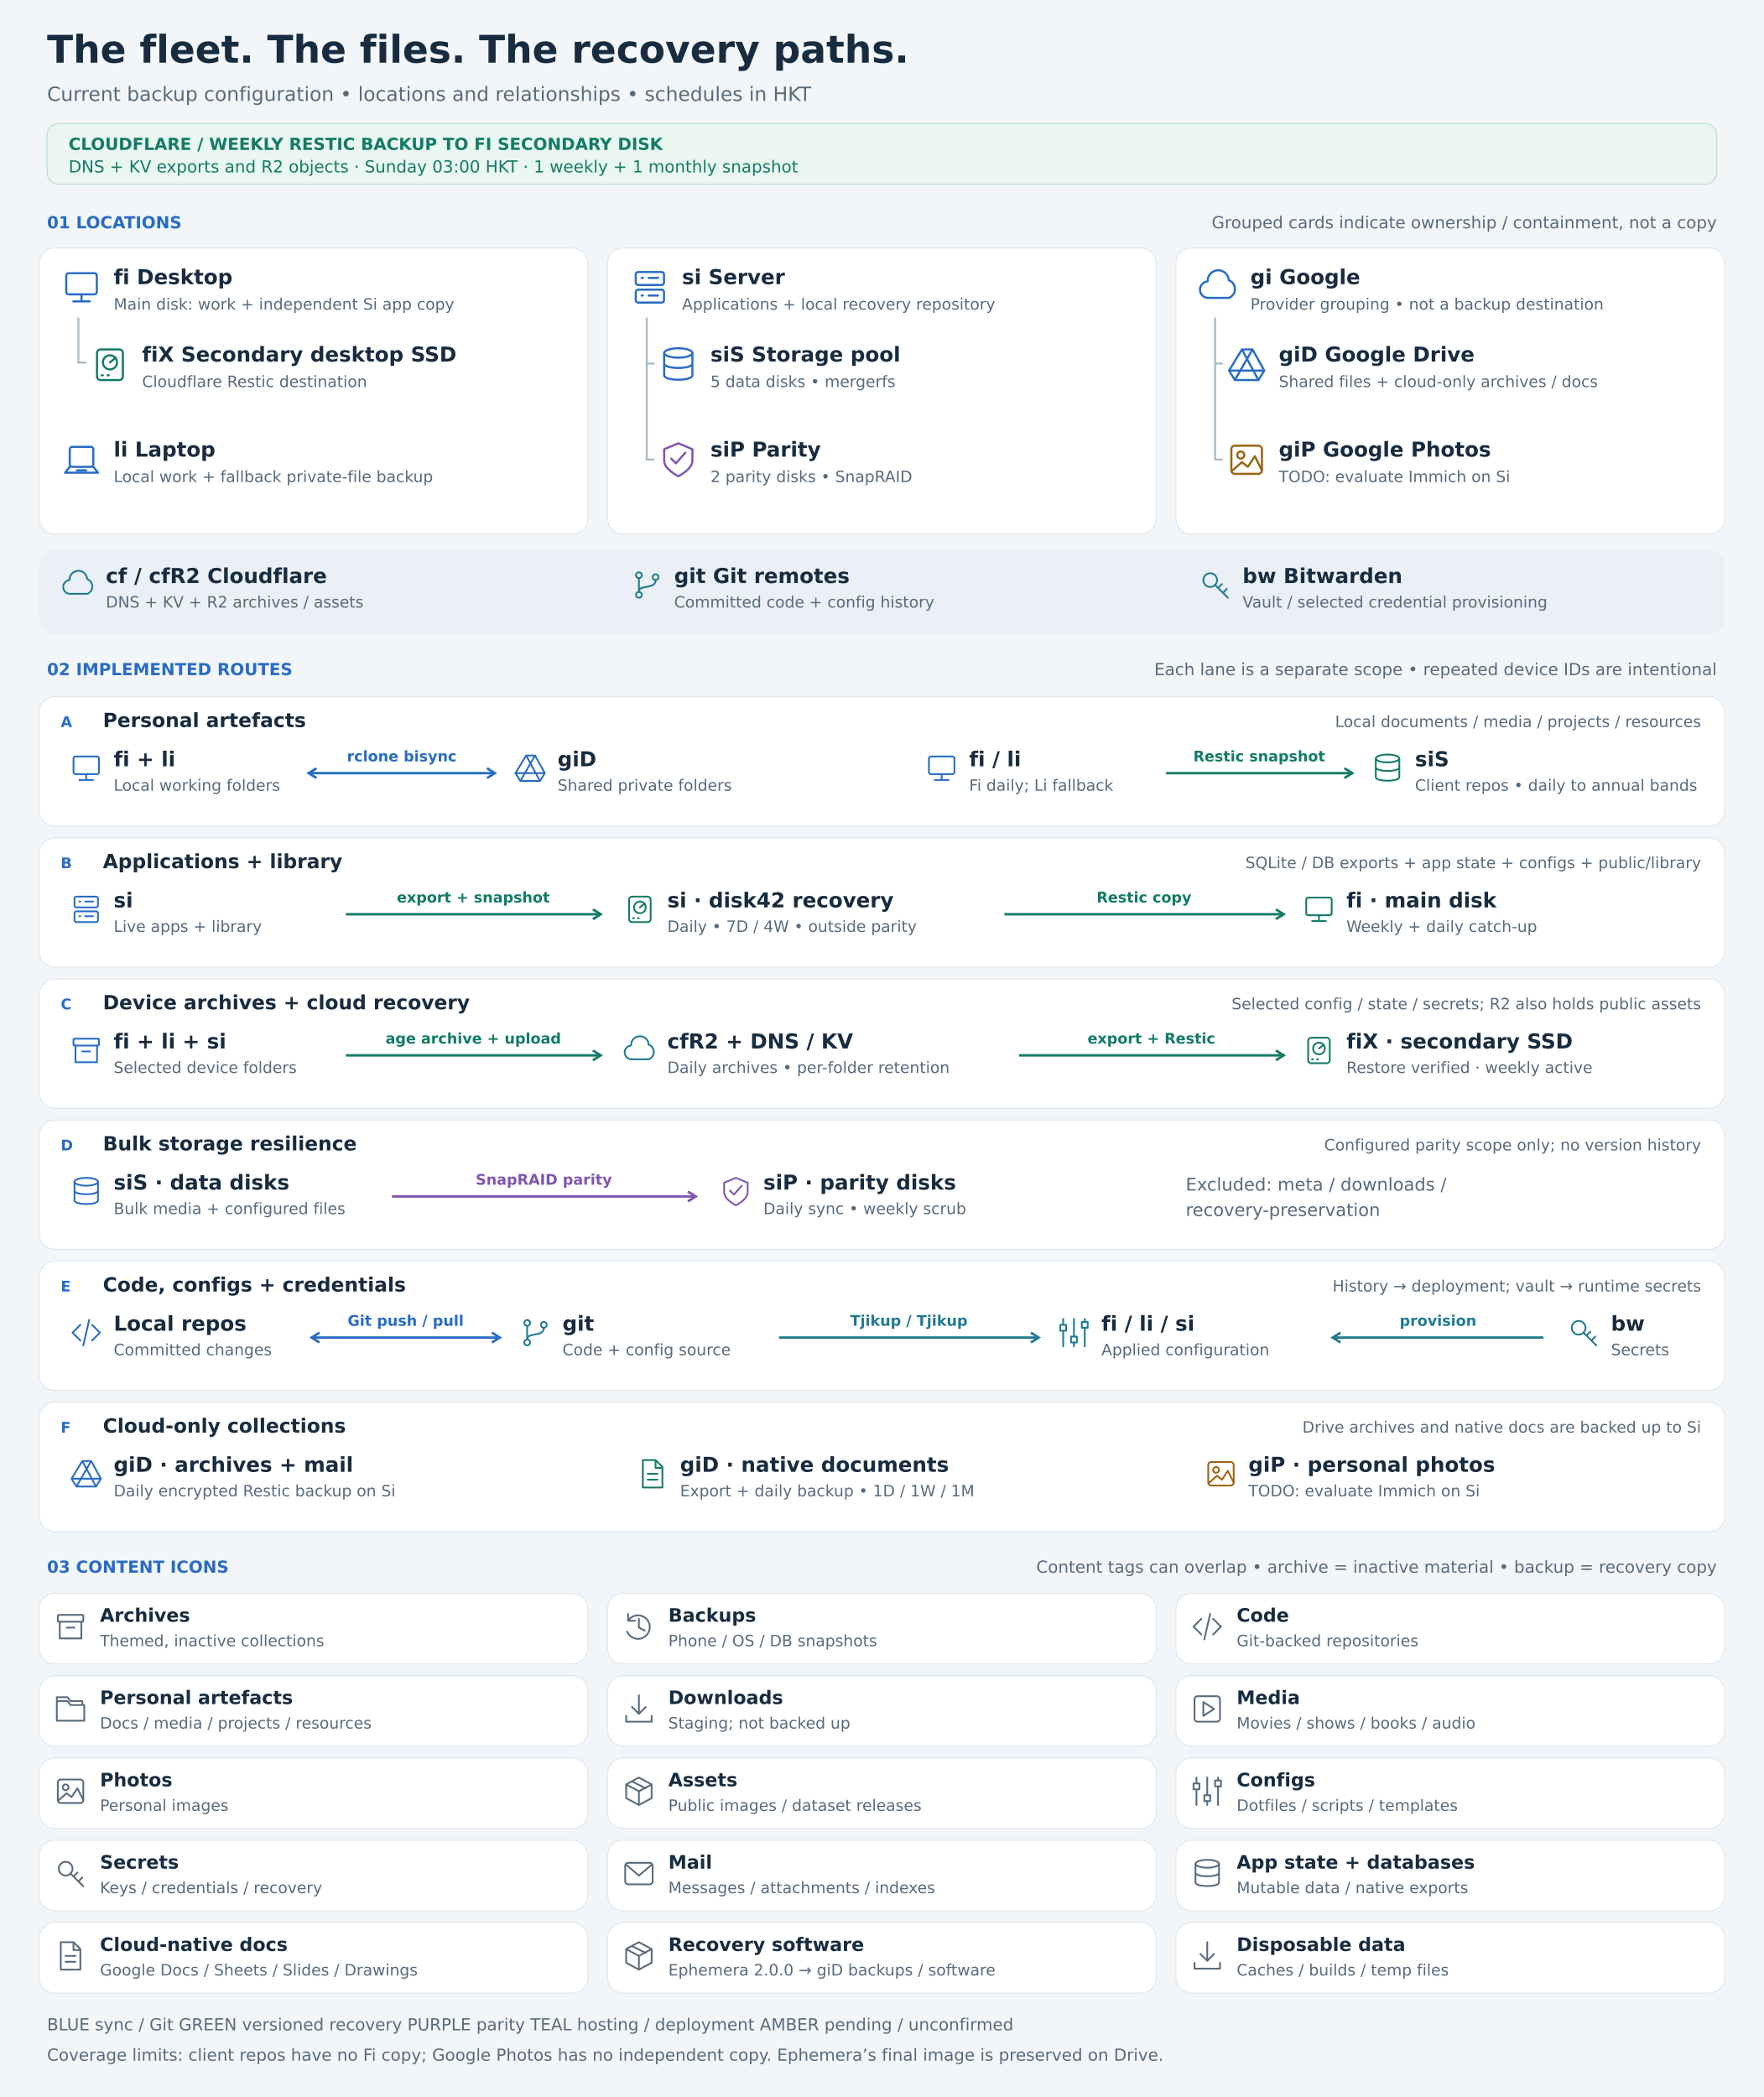
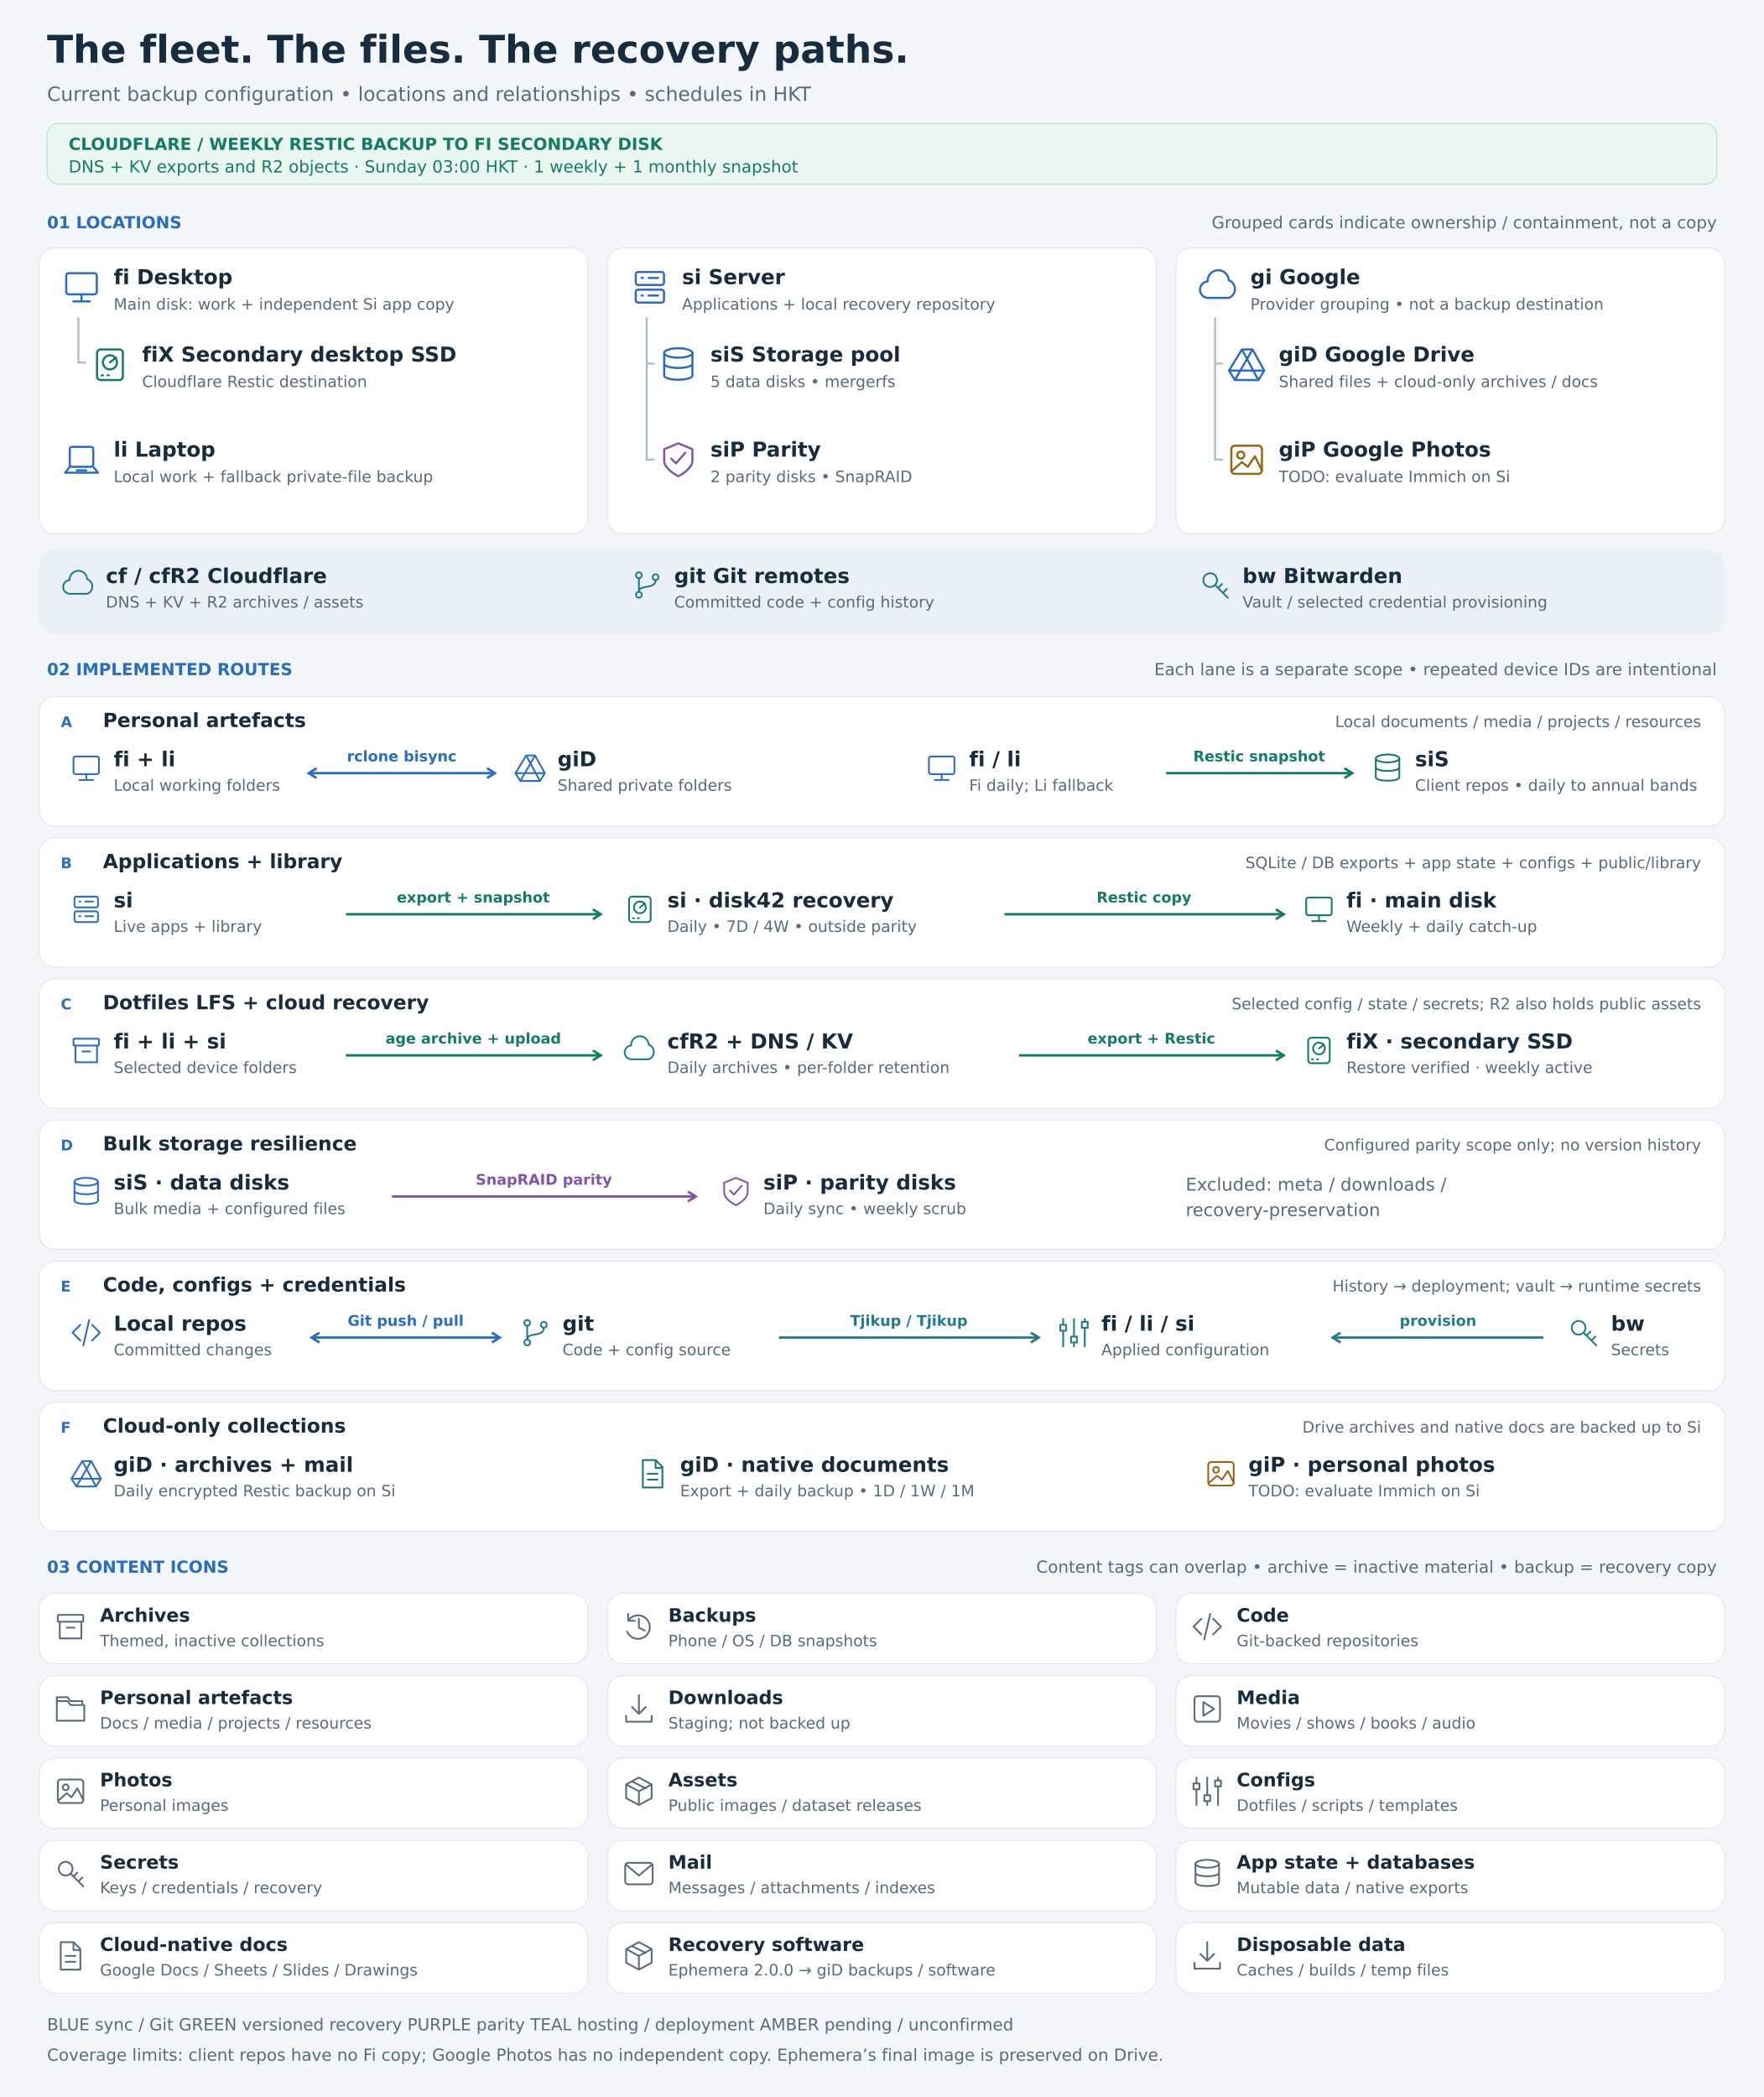
<svg xmlns="http://www.w3.org/2000/svg" width="1800" height="2140" viewBox="0 0 1800 2140" role="img" aria-labelledby="title desc">
  <g font-family="DejaVu Sans, sans-serif">
    <rect x="0" y="0" width="1800" height="2140" rx="0" fill="#F3F6F9" stroke="none" />
    <text x="48" y="64" font-size="39" fill="#182C40" font-weight="700" text-anchor="start">The fleet. The files. The recovery paths.</text>
    <text x="48" y="103" font-size="20" fill="#576B7D" font-weight="400" text-anchor="start">Current backup configuration • locations and relationships • schedules in HKT</text>
    <rect x="48" y="126" width="1704" height="62" rx="12" fill="#EAF6F0" stroke="#BADCCC" />
    <text x="70" y="153" font-size="17" fill="#137B67" font-weight="700" text-anchor="start">CLOUDFLARE  /  WEEKLY RESTIC BACKUP TO FI SECONDARY DISK</text>
    <text x="70" y="176" font-size="17" fill="#137B67" font-weight="400" text-anchor="start">DNS + KV exports and R2 objects · Sunday 03:00 HKT · 1 weekly + 1 monthly snapshot</text>
    <text x="48" y="233" font-size="17" fill="#286CC4" font-weight="700" text-anchor="start">01  LOCATIONS</text>
    <text x="1752" y="233" font-size="17" fill="#576B7D" font-weight="400" text-anchor="end">Grouped cards indicate ownership / containment, not a copy</text>
    <rect x="40" y="253" width="560" height="292" rx="16" fill="#FFFFFF" stroke="#DEE6ED" />
    <rect x="620" y="253" width="560" height="292" rx="16" fill="#FFFFFF" stroke="#DEE6ED" />
    <rect x="1200" y="253" width="560" height="292" rx="16" fill="#FFFFFF" stroke="#DEE6ED" />
    <g transform="translate(64 274) scale(1.2)" fill="none" stroke="#286CC4" stroke-width="1.8" stroke-linecap="round" stroke-linejoin="round">
      <rect x="3" y="4" width="26" height="18" rx="2" />
      <path d="M16 22v6m-7 0h14" />
    </g>
    <text x="116" y="290" font-size="21" fill="#182C40" font-weight="650" text-anchor="start">fi  Desktop</text>
    <text x="116" y="316" font-size="16" fill="#576B7D" font-weight="400" text-anchor="start">Main disk: work + independent Si app copy</text>
    <g transform="translate(93 353) scale(1.2)" fill="none" stroke="#137B67" stroke-width="1.8" stroke-linecap="round" stroke-linejoin="round">
      <rect x="5" y="3" width="22" height="26" rx="3" />
      <circle cx="16" cy="14" r="6" />
      <path d="M16 14l5-4M9 25h1m4 0h1" />
    </g>
    <text x="145" y="369" font-size="21" fill="#182C40" font-weight="650" text-anchor="start">fiX  Secondary desktop SSD</text>
    <text x="145" y="395" font-size="16" fill="#576B7D" font-weight="400" text-anchor="start">Cloudflare Restic destination</text>
    <path d="M80 324v46h8" fill="none" stroke="#A9BAC9" stroke-width="2" />
    <g transform="translate(64 450) scale(1.2)" fill="none" stroke="#286CC4" stroke-width="1.8" stroke-linecap="round" stroke-linejoin="round">
      <rect x="6" y="5" width="20" height="17" rx="2" />
      <path d="M6 22l-4 5h28l-4-5M12 25h8" />
    </g>
    <text x="116" y="466" font-size="21" fill="#182C40" font-weight="650" text-anchor="start">li  Laptop</text>
    <text x="116" y="492" font-size="16" fill="#576B7D" font-weight="400" text-anchor="start">Local work + fallback private-file backup</text>
    <g transform="translate(644 274) scale(1.2)" fill="none" stroke="#286CC4" stroke-width="1.8" stroke-linecap="round" stroke-linejoin="round">
      <rect x="4" y="3" width="24" height="11" rx="2" />
      <rect x="4" y="18" width="24" height="11" rx="2" />
      <path d="M9 8h1m5 0h8M9 23h1m5 0h8" />
    </g>
    <text x="696" y="290" font-size="21" fill="#182C40" font-weight="650" text-anchor="start">si  Server</text>
    <text x="696" y="316" font-size="16" fill="#576B7D" font-weight="400" text-anchor="start">Applications + local recovery repository</text>
    <g transform="translate(673 353) scale(1.2)" fill="none" stroke="#286CC4" stroke-width="1.8" stroke-linecap="round" stroke-linejoin="round">
      <ellipse cx="16" cy="6" rx="12" ry="4" />
      <path d="M4 6v9c0 5 24 5 24 0V6M4 15v10c0 5 24 5 24 0V15" />
    </g>
    <text x="725" y="369" font-size="21" fill="#182C40" font-weight="650" text-anchor="start">siS  Storage pool</text>
    <text x="725" y="395" font-size="16" fill="#576B7D" font-weight="400" text-anchor="start">5 data disks • mergerfs</text>
    <g transform="translate(673 450) scale(1.2)" fill="none" stroke="#8054AF" stroke-width="1.8" stroke-linecap="round" stroke-linejoin="round">
      <path d="M16 2L4 7v10c0 7 12 13 12 13s12-6 12-13V7zM10 15l4 4 8-9" />
    </g>
    <text x="725" y="466" font-size="21" fill="#182C40" font-weight="650" text-anchor="start">siP  Parity</text>
    <text x="725" y="492" font-size="16" fill="#576B7D" font-weight="400" text-anchor="start">2 parity disks • SnapRAID</text>
    <path d="M660 324v145h8M660 371h8" fill="none" stroke="#A9BAC9" stroke-width="2" />
    <g transform="translate(1224 274) scale(1.2)" fill="none" stroke="#286CC4" stroke-width="1.8" stroke-linecap="round" stroke-linejoin="round">
      <path d="M8 25a7 7 0 0 1-1-14 9 9 0 0 1 18-1 8 8 0 0 1 0 15z" />
    </g>
    <text x="1276" y="290" font-size="21" fill="#182C40" font-weight="650" text-anchor="start">gi  Google</text>
    <text x="1276" y="316" font-size="16" fill="#576B7D" font-weight="400" text-anchor="start">Provider grouping • not a backup destination</text>
    <g transform="translate(1253 353) scale(1.2)" fill="none" stroke="#286CC4" stroke-width="1.8" stroke-linecap="round" stroke-linejoin="round">
      <path d="M12 3h9l10 18-5 8H6l-5-8zM12 3l14 26M21 3L6 29M1 21h30" />
    </g>
    <text x="1305" y="369" font-size="21" fill="#182C40" font-weight="650" text-anchor="start">giD  Google Drive</text>
    <text x="1305" y="395" font-size="16" fill="#576B7D" font-weight="400" text-anchor="start">Shared files + cloud-only archives / docs</text>
    <g transform="translate(1253 450) scale(1.2)" fill="none" stroke="#9A6511" stroke-width="1.8" stroke-linecap="round" stroke-linejoin="round">
      <rect x="3" y="4" width="26" height="24" rx="3" />
      <circle cx="11" cy="12" r="3" />
      <path d="M4 25l8-7 5 4 6-9 6 12" />
    </g>
    <text x="1305" y="466" font-size="21" fill="#182C40" font-weight="650" text-anchor="start">giP  Google Photos</text>
    <text x="1305" y="492" font-size="16" fill="#576B7D" font-weight="400" text-anchor="start">TODO: evaluate Immich on Si</text>
    <path d="M1240 324v145h8M1240 371h8" fill="none" stroke="#A9BAC9" stroke-width="2" />
    <rect x="40" y="561" width="1720" height="86" rx="16" fill="#EAF0F6" stroke="none" />
    <g transform="translate(64 581) scale(1)" fill="none" stroke="#207A90" stroke-width="1.8" stroke-linecap="round" stroke-linejoin="round">
      <path d="M8 25a7 7 0 0 1-1-14 9 9 0 0 1 18-1 8 8 0 0 1 0 15z" />
    </g>
    <text x="108" y="595" font-size="21" fill="#182C40" font-weight="650" text-anchor="start">cf / cfR2  Cloudflare</text>
    <text x="108" y="620" font-size="16" fill="#576B7D" font-weight="400" text-anchor="start">DNS + KV + R2 archives / assets</text>
    <g transform="translate(644 581) scale(1)" fill="none" stroke="#207A90" stroke-width="1.8" stroke-linecap="round" stroke-linejoin="round">
      <circle cx="8" cy="6" r="3" />
      <circle cx="8" cy="26" r="3" />
      <circle cx="25" cy="8" r="3" />
      <path d="M8 9v14m17-12c0 10-17 4-17 12" />
    </g>
    <text x="688" y="595" font-size="21" fill="#182C40" font-weight="650" text-anchor="start">git  Git remotes</text>
    <text x="688" y="620" font-size="16" fill="#576B7D" font-weight="400" text-anchor="start">Committed code + config history</text>
    <g transform="translate(1224 581) scale(1)" fill="none" stroke="#207A90" stroke-width="1.8" stroke-linecap="round" stroke-linejoin="round">
      <circle cx="11" cy="11" r="7" />
      <path d="M16 16l13 13m-5-5 4-4m-9-1 4-4" />
    </g>
    <text x="1268" y="595" font-size="21" fill="#182C40" font-weight="650" text-anchor="start">bw  Bitwarden</text>
    <text x="1268" y="620" font-size="16" fill="#576B7D" font-weight="400" text-anchor="start">Vault / selected credential provisioning</text>
    <text x="48" y="689" font-size="17" fill="#286CC4" font-weight="700" text-anchor="start">02  IMPLEMENTED ROUTES</text>
    <text x="1752" y="689" font-size="17" fill="#576B7D" font-weight="400" text-anchor="end">Each lane is a separate scope • repeated device IDs are intentional</text>
    <rect x="40" y="711" width="1720" height="132" rx="16" fill="#FFFFFF" stroke="#DEE6ED" />
    <text x="62" y="742" font-size="15" fill="#286CC4" font-weight="700" text-anchor="start">A</text>
    <text x="105" y="742" font-size="20" fill="#182C40" font-weight="650" text-anchor="start">Personal artefacts</text>
    <text x="1736" y="742" font-size="16" fill="#576B7D" font-weight="400" text-anchor="end">Local documents / media / projects / resources</text>
    <g transform="translate(72 768) scale(1)" fill="none" stroke="#286CC4" stroke-width="1.8" stroke-linecap="round" stroke-linejoin="round">
      <rect x="3" y="4" width="26" height="18" rx="2" />
      <path d="M16 22v6m-7 0h14" />
    </g>
    <text x="116" y="782" font-size="21" fill="#182C40" font-weight="650" text-anchor="start">fi + li</text>
    <text x="116" y="807" font-size="16" fill="#576B7D" font-weight="400" text-anchor="start">Local working folders</text>
    <path d="M315 789H505" stroke="#286CC4" stroke-width="2.5" fill="none" />
    <path d="M497 784l8 5 -8 5" fill="none" stroke="#286CC4" stroke-width="2.5" />
    <path d="M323 784l-8 5 8 5" fill="none" stroke="#286CC4" stroke-width="2.5" />
    <text x="410.0" y="777" font-size="15" fill="#286CC4" font-weight="650" text-anchor="middle">rclone bisync</text>
    <g transform="translate(525 768) scale(1)" fill="none" stroke="#286CC4" stroke-width="1.8" stroke-linecap="round" stroke-linejoin="round">
      <path d="M12 3h9l10 18-5 8H6l-5-8zM12 3l14 26M21 3L6 29M1 21h30" />
    </g>
    <text x="569" y="782" font-size="21" fill="#182C40" font-weight="650" text-anchor="start">giD</text>
    <text x="569" y="807" font-size="16" fill="#576B7D" font-weight="400" text-anchor="start">Shared private folders</text>
    <g transform="translate(945 768) scale(1)" fill="none" stroke="#286CC4" stroke-width="1.8" stroke-linecap="round" stroke-linejoin="round">
      <rect x="3" y="4" width="26" height="18" rx="2" />
      <path d="M16 22v6m-7 0h14" />
    </g>
    <text x="989" y="782" font-size="21" fill="#182C40" font-weight="650" text-anchor="start">fi / li</text>
    <text x="989" y="807" font-size="16" fill="#576B7D" font-weight="400" text-anchor="start">Fi daily; Li fallback</text>
    <path d="M1190 789H1380" stroke="#137B67" stroke-width="2.5" fill="none" />
    <path d="M1372 784l8 5 -8 5" fill="none" stroke="#137B67" stroke-width="2.5" />
    <text x="1285.0" y="777" font-size="15" fill="#137B67" font-weight="650" text-anchor="middle">Restic snapshot</text>
    <g transform="translate(1400 768) scale(1)" fill="none" stroke="#137B67" stroke-width="1.8" stroke-linecap="round" stroke-linejoin="round">
      <ellipse cx="16" cy="6" rx="12" ry="4" />
      <path d="M4 6v9c0 5 24 5 24 0V6M4 15v10c0 5 24 5 24 0V15" />
    </g>
    <text x="1444" y="782" font-size="21" fill="#182C40" font-weight="650" text-anchor="start">siS</text>
    <text x="1444" y="807" font-size="16" fill="#576B7D" font-weight="400" text-anchor="start">Client repos • daily to annual bands</text>
    <rect x="40" y="855" width="1720" height="132" rx="16" fill="#FFFFFF" stroke="#DEE6ED" />
    <text x="62" y="886" font-size="15" fill="#286CC4" font-weight="700" text-anchor="start">B</text>
    <text x="105" y="886" font-size="20" fill="#182C40" font-weight="650" text-anchor="start">Applications + library</text>
    <text x="1736" y="886" font-size="16" fill="#576B7D" font-weight="400" text-anchor="end">SQLite / DB exports + app state + configs + public/library</text>
    <g transform="translate(72 912) scale(1)" fill="none" stroke="#286CC4" stroke-width="1.8" stroke-linecap="round" stroke-linejoin="round">
      <rect x="4" y="3" width="24" height="11" rx="2" />
      <rect x="4" y="18" width="24" height="11" rx="2" />
      <path d="M9 8h1m5 0h8M9 23h1m5 0h8" />
    </g>
    <text x="116" y="926" font-size="21" fill="#182C40" font-weight="650" text-anchor="start">si</text>
    <text x="116" y="951" font-size="16" fill="#576B7D" font-weight="400" text-anchor="start">Live apps + library</text>
    <path d="M353 933H613" stroke="#137B67" stroke-width="2.5" fill="none" />
    <path d="M605 928l8 5 -8 5" fill="none" stroke="#137B67" stroke-width="2.5" />
    <text x="483.0" y="921" font-size="15" fill="#137B67" font-weight="650" text-anchor="middle">export + snapshot</text>
    <g transform="translate(637 912) scale(1)" fill="none" stroke="#137B67" stroke-width="1.8" stroke-linecap="round" stroke-linejoin="round">
      <rect x="5" y="3" width="22" height="26" rx="3" />
      <circle cx="16" cy="14" r="6" />
      <path d="M16 14l5-4M9 25h1m4 0h1" />
    </g>
    <text x="681" y="926" font-size="21" fill="#182C40" font-weight="650" text-anchor="start">si · disk42 recovery</text>
    <text x="681" y="951" font-size="16" fill="#576B7D" font-weight="400" text-anchor="start">Daily • 7D / 4W • outside parity</text>
    <path d="M1025 933H1310" stroke="#137B67" stroke-width="2.5" fill="none" />
    <path d="M1302 928l8 5 -8 5" fill="none" stroke="#137B67" stroke-width="2.5" />
    <text x="1167.5" y="921" font-size="15" fill="#137B67" font-weight="650" text-anchor="middle">Restic copy</text>
    <g transform="translate(1330 912) scale(1)" fill="none" stroke="#137B67" stroke-width="1.8" stroke-linecap="round" stroke-linejoin="round">
      <rect x="3" y="4" width="26" height="18" rx="2" />
      <path d="M16 22v6m-7 0h14" />
    </g>
    <text x="1374" y="926" font-size="21" fill="#182C40" font-weight="650" text-anchor="start">fi · main disk</text>
    <text x="1374" y="951" font-size="16" fill="#576B7D" font-weight="400" text-anchor="start">Weekly + daily catch-up</text>
    <rect x="40" y="999" width="1720" height="132" rx="16" fill="#FFFFFF" stroke="#DEE6ED" />
    <text x="62" y="1030" font-size="15" fill="#286CC4" font-weight="700" text-anchor="start">C</text>
-     <text x="105" y="1030" font-size="20" fill="#182C40" font-weight="650" text-anchor="start">Device archives + cloud recovery</text>
+     <text x="105" y="1030" font-size="20" fill="#182C40" font-weight="650" text-anchor="start">Dotfiles LFS + cloud recovery</text>
    <text x="1736" y="1030" font-size="16" fill="#576B7D" font-weight="400" text-anchor="end">Selected config / state / secrets; R2 also holds public assets</text>
    <g transform="translate(72 1056) scale(1)" fill="none" stroke="#286CC4" stroke-width="1.8" stroke-linecap="round" stroke-linejoin="round">
      <rect x="3" y="4" width="26" height="7" rx="1" />
      <path d="M5 11v17h22V11M12 17h8" />
    </g>
    <text x="116" y="1070" font-size="21" fill="#182C40" font-weight="650" text-anchor="start">fi + li + si</text>
    <text x="116" y="1095" font-size="16" fill="#576B7D" font-weight="400" text-anchor="start">Selected device folders</text>
    <path d="M353 1077H613" stroke="#137B67" stroke-width="2.5" fill="none" />
    <path d="M605 1072l8 5 -8 5" fill="none" stroke="#137B67" stroke-width="2.5" />
    <text x="483.0" y="1065" font-size="15" fill="#137B67" font-weight="650" text-anchor="middle">age archive + upload</text>
    <g transform="translate(637 1056) scale(1)" fill="none" stroke="#207A90" stroke-width="1.8" stroke-linecap="round" stroke-linejoin="round">
      <path d="M8 25a7 7 0 0 1-1-14 9 9 0 0 1 18-1 8 8 0 0 1 0 15z" />
    </g>
    <text x="681" y="1070" font-size="21" fill="#182C40" font-weight="650" text-anchor="start">cfR2 + DNS / KV</text>
    <text x="681" y="1095" font-size="16" fill="#576B7D" font-weight="400" text-anchor="start">Daily archives • per-folder retention</text>
    <path d="M1040 1077H1310" stroke="#137B67" stroke-width="2.5" fill="none" />
    <path d="M1302 1072l8 5 -8 5" fill="none" stroke="#137B67" stroke-width="2.5" />
    <text x="1175.0" y="1065" font-size="15" fill="#137B67" font-weight="650" text-anchor="middle">export + Restic</text>
    <g transform="translate(1330 1056) scale(1)" fill="none" stroke="#137B67" stroke-width="1.8" stroke-linecap="round" stroke-linejoin="round">
      <rect x="5" y="3" width="22" height="26" rx="3" />
      <circle cx="16" cy="14" r="6" />
      <path d="M16 14l5-4M9 25h1m4 0h1" />
    </g>
    <text x="1374" y="1070" font-size="21" fill="#182C40" font-weight="650" text-anchor="start">fiX · secondary SSD</text>
    <text x="1374" y="1095" font-size="16" fill="#576B7D" font-weight="400" text-anchor="start">Restore verified · weekly active</text>
    <rect x="40" y="1143" width="1720" height="132" rx="16" fill="#FFFFFF" stroke="#DEE6ED" />
    <text x="62" y="1174" font-size="15" fill="#286CC4" font-weight="700" text-anchor="start">D</text>
    <text x="105" y="1174" font-size="20" fill="#182C40" font-weight="650" text-anchor="start">Bulk storage resilience</text>
    <text x="1736" y="1174" font-size="16" fill="#576B7D" font-weight="400" text-anchor="end">Configured parity scope only; no version history</text>
    <g transform="translate(72 1200) scale(1)" fill="none" stroke="#286CC4" stroke-width="1.8" stroke-linecap="round" stroke-linejoin="round">
      <ellipse cx="16" cy="6" rx="12" ry="4" />
      <path d="M4 6v9c0 5 24 5 24 0V6M4 15v10c0 5 24 5 24 0V15" />
    </g>
    <text x="116" y="1214" font-size="21" fill="#182C40" font-weight="650" text-anchor="start">siS · data disks</text>
    <text x="116" y="1239" font-size="16" fill="#576B7D" font-weight="400" text-anchor="start">Bulk media + configured files</text>
    <path d="M400 1221H710" stroke="#8054AF" stroke-width="2.5" fill="none" />
    <path d="M702 1216l8 5 -8 5" fill="none" stroke="#8054AF" stroke-width="2.5" />
    <text x="555.0" y="1209" font-size="15" fill="#8054AF" font-weight="650" text-anchor="middle">SnapRAID parity</text>
    <g transform="translate(735 1200) scale(1)" fill="none" stroke="#8054AF" stroke-width="1.8" stroke-linecap="round" stroke-linejoin="round">
      <path d="M16 2L4 7v10c0 7 12 13 12 13s12-6 12-13V7zM10 15l4 4 8-9" />
    </g>
    <text x="779" y="1214" font-size="21" fill="#182C40" font-weight="650" text-anchor="start">siP · parity disks</text>
    <text x="779" y="1239" font-size="16" fill="#576B7D" font-weight="400" text-anchor="start">Daily sync • weekly scrub</text>
    <text x="1210" y="1215" font-size="18" fill="#576B7D" font-weight="400" text-anchor="start">Excluded: meta / downloads /</text>
    <text x="1210" y="1241" font-size="18" fill="#576B7D" font-weight="400" text-anchor="start">recovery-preservation</text>
    <rect x="40" y="1287" width="1720" height="132" rx="16" fill="#FFFFFF" stroke="#DEE6ED" />
    <text x="62" y="1318" font-size="15" fill="#286CC4" font-weight="700" text-anchor="start">E</text>
    <text x="105" y="1318" font-size="20" fill="#182C40" font-weight="650" text-anchor="start">Code, configs + credentials</text>
    <text x="1736" y="1318" font-size="16" fill="#576B7D" font-weight="400" text-anchor="end">History → deployment; vault → runtime secrets</text>
    <g transform="translate(72 1344) scale(1)" fill="none" stroke="#286CC4" stroke-width="1.8" stroke-linecap="round" stroke-linejoin="round">
      <path d="M10 8l-8 8 8 8m12-16 8 8-8 8M19 3l-6 26" />
    </g>
    <text x="116" y="1358" font-size="21" fill="#182C40" font-weight="650" text-anchor="start">Local repos</text>
    <text x="116" y="1383" font-size="16" fill="#576B7D" font-weight="400" text-anchor="start">Committed changes</text>
    <path d="M318 1365H510" stroke="#286CC4" stroke-width="2.5" fill="none" />
    <path d="M502 1360l8 5 -8 5" fill="none" stroke="#286CC4" stroke-width="2.5" />
    <path d="M326 1360l-8 5 8 5" fill="none" stroke="#286CC4" stroke-width="2.5" />
    <text x="414.0" y="1353" font-size="15" fill="#286CC4" font-weight="650" text-anchor="middle">Git push / pull</text>
    <g transform="translate(530 1344) scale(1)" fill="none" stroke="#207A90" stroke-width="1.8" stroke-linecap="round" stroke-linejoin="round">
      <circle cx="8" cy="6" r="3" />
      <circle cx="8" cy="26" r="3" />
      <circle cx="25" cy="8" r="3" />
      <path d="M8 9v14m17-12c0 10-17 4-17 12" />
    </g>
    <text x="574" y="1358" font-size="21" fill="#182C40" font-weight="650" text-anchor="start">git</text>
    <text x="574" y="1383" font-size="16" fill="#576B7D" font-weight="400" text-anchor="start">Code + config source</text>
    <path d="M795 1365H1060" stroke="#207A90" stroke-width="2.5" fill="none" />
    <path d="M1052 1360l8 5 -8 5" fill="none" stroke="#207A90" stroke-width="2.5" />
    <text x="927.5" y="1353" font-size="15" fill="#207A90" font-weight="650" text-anchor="middle">Tjikup / Tjikup</text>
    <g transform="translate(1080 1344) scale(1)" fill="none" stroke="#207A90" stroke-width="1.8" stroke-linecap="round" stroke-linejoin="round">
      <path d="M5 2v28M16 2v28M27 2v28" />
      <rect x="2" y="8" width="6" height="6" fill="white" />
      <rect x="13" y="20" width="6" height="6" fill="white" />
      <rect x="24" y="5" width="6" height="6" fill="white" />
    </g>
    <text x="1124" y="1358" font-size="21" fill="#182C40" font-weight="650" text-anchor="start">fi / li / si</text>
    <text x="1124" y="1383" font-size="16" fill="#576B7D" font-weight="400" text-anchor="start">Applied configuration</text>
    <path d="M1575 1365H1360" stroke="#207A90" stroke-width="2.5" fill="none" />
    <path d="M1368 1360l-8 5 8 5" fill="none" stroke="#207A90" stroke-width="2.5" />
    <text x="1467.5" y="1353" font-size="15" fill="#207A90" font-weight="650" text-anchor="middle">provision</text>
    <g transform="translate(1600 1344) scale(1)" fill="none" stroke="#207A90" stroke-width="1.8" stroke-linecap="round" stroke-linejoin="round">
      <circle cx="11" cy="11" r="7" />
      <path d="M16 16l13 13m-5-5 4-4m-9-1 4-4" />
    </g>
    <text x="1644" y="1358" font-size="21" fill="#182C40" font-weight="650" text-anchor="start">bw</text>
    <text x="1644" y="1383" font-size="16" fill="#576B7D" font-weight="400" text-anchor="start">Secrets</text>
    <rect x="40" y="1431" width="1720" height="132" rx="16" fill="#FFFFFF" stroke="#DEE6ED" />
    <text x="62" y="1462" font-size="15" fill="#286CC4" font-weight="700" text-anchor="start">F</text>
    <text x="105" y="1462" font-size="20" fill="#182C40" font-weight="650" text-anchor="start">Cloud-only collections</text>
    <text x="1736" y="1462" font-size="16" fill="#576B7D" font-weight="400" text-anchor="end">Drive archives and native docs are backed up to Si</text>
    <g transform="translate(72 1488) scale(1)" fill="none" stroke="#286CC4" stroke-width="1.8" stroke-linecap="round" stroke-linejoin="round">
      <path d="M12 3h9l10 18-5 8H6l-5-8zM12 3l14 26M21 3L6 29M1 21h30" />
    </g>
    <text x="116" y="1502" font-size="21" fill="#182C40" font-weight="650" text-anchor="start">giD · archives + mail</text>
    <text x="116" y="1527" font-size="16" fill="#576B7D" font-weight="400" text-anchor="start">Daily encrypted Restic backup on Si</text>
    <g transform="translate(650 1488) scale(1)" fill="none" stroke="#137B67" stroke-width="1.8" stroke-linecap="round" stroke-linejoin="round">
      <path d="M6 2h13l7 7v21H6zM19 2v8h7M11 16h10M11 22h10" />
    </g>
    <text x="694" y="1502" font-size="21" fill="#182C40" font-weight="650" text-anchor="start">giD · native documents</text>
    <text x="694" y="1527" font-size="16" fill="#576B7D" font-weight="400" text-anchor="start">Export + daily backup • 1D / 1W / 1M</text>
    <g transform="translate(1230 1488) scale(1)" fill="none" stroke="#9A6511" stroke-width="1.8" stroke-linecap="round" stroke-linejoin="round">
      <rect x="3" y="4" width="26" height="24" rx="3" />
      <circle cx="11" cy="12" r="3" />
      <path d="M4 25l8-7 5 4 6-9 6 12" />
    </g>
    <text x="1274" y="1502" font-size="21" fill="#182C40" font-weight="650" text-anchor="start">giP · personal photos</text>
    <text x="1274" y="1527" font-size="16" fill="#576B7D" font-weight="400" text-anchor="start">TODO: evaluate Immich on Si</text>
    <text x="48" y="1605" font-size="17" fill="#286CC4" font-weight="700" text-anchor="start">03  CONTENT ICONS</text>
    <text x="1752" y="1605" font-size="17" fill="#576B7D" font-weight="400" text-anchor="end">Content tags can overlap • archive = inactive material • backup = recovery copy</text>
    <rect x="40" y="1626" width="560" height="72" rx="16" fill="#FFFFFF" stroke="#DEE6ED" />
    <g transform="translate(56 1644) scale(1)" fill="none" stroke="#576B7D" stroke-width="1.8" stroke-linecap="round" stroke-linejoin="round">
      <rect x="3" y="4" width="26" height="7" rx="1" />
      <path d="M5 11v17h22V11M12 17h8" />
    </g>
    <text x="102" y="1655" font-size="19" fill="#182C40" font-weight="650" text-anchor="start">Archives</text>
    <text x="102" y="1680" font-size="16" fill="#576B7D" font-weight="400" text-anchor="start">Themed, inactive collections</text>
    <rect x="620" y="1626" width="560" height="72" rx="16" fill="#FFFFFF" stroke="#DEE6ED" />
    <g transform="translate(636 1644) scale(1)" fill="none" stroke="#576B7D" stroke-width="1.8" stroke-linecap="round" stroke-linejoin="round">
      <path d="M5 10A12 12 0 1 1 4 21M5 3v7h7M16 8v9l6 3" />
    </g>
    <text x="682" y="1655" font-size="19" fill="#182C40" font-weight="650" text-anchor="start">Backups</text>
    <text x="682" y="1680" font-size="16" fill="#576B7D" font-weight="400" text-anchor="start">Phone / OS / DB snapshots</text>
    <rect x="1200" y="1626" width="560" height="72" rx="16" fill="#FFFFFF" stroke="#DEE6ED" />
    <g transform="translate(1216 1644) scale(1)" fill="none" stroke="#576B7D" stroke-width="1.8" stroke-linecap="round" stroke-linejoin="round">
      <path d="M10 8l-8 8 8 8m12-16 8 8-8 8M19 3l-6 26" />
    </g>
    <text x="1262" y="1655" font-size="19" fill="#182C40" font-weight="650" text-anchor="start">Code</text>
    <text x="1262" y="1680" font-size="16" fill="#576B7D" font-weight="400" text-anchor="start">Git-backed repositories</text>
    <rect x="40" y="1710" width="560" height="72" rx="16" fill="#FFFFFF" stroke="#DEE6ED" />
    <g transform="translate(56 1728) scale(1)" fill="none" stroke="#576B7D" stroke-width="1.8" stroke-linecap="round" stroke-linejoin="round">
      <path d="M2 8h11l3 4h14v16H2zM2 8V4h11l3 4h12v4" />
    </g>
    <text x="102" y="1739" font-size="19" fill="#182C40" font-weight="650" text-anchor="start">Personal artefacts</text>
    <text x="102" y="1764" font-size="16" fill="#576B7D" font-weight="400" text-anchor="start">Docs / media / projects / resources</text>
    <rect x="620" y="1710" width="560" height="72" rx="16" fill="#FFFFFF" stroke="#DEE6ED" />
    <g transform="translate(636 1728) scale(1)" fill="none" stroke="#576B7D" stroke-width="1.8" stroke-linecap="round" stroke-linejoin="round">
      <path d="M16 2v19m-7-7 7 7 7-7M3 23v6h26v-6" />
    </g>
    <text x="682" y="1739" font-size="19" fill="#182C40" font-weight="650" text-anchor="start">Downloads</text>
    <text x="682" y="1764" font-size="16" fill="#576B7D" font-weight="400" text-anchor="start">Staging; not backed up</text>
    <rect x="1200" y="1710" width="560" height="72" rx="16" fill="#FFFFFF" stroke="#DEE6ED" />
    <g transform="translate(1216 1728) scale(1)" fill="none" stroke="#576B7D" stroke-width="1.8" stroke-linecap="round" stroke-linejoin="round">
      <rect x="3" y="3" width="26" height="26" rx="3" />
      <path d="M12 9l11 7-11 7z" />
    </g>
    <text x="1262" y="1739" font-size="19" fill="#182C40" font-weight="650" text-anchor="start">Media</text>
    <text x="1262" y="1764" font-size="16" fill="#576B7D" font-weight="400" text-anchor="start">Movies / shows / books / audio</text>
    <rect x="40" y="1794" width="560" height="72" rx="16" fill="#FFFFFF" stroke="#DEE6ED" />
    <g transform="translate(56 1812) scale(1)" fill="none" stroke="#576B7D" stroke-width="1.8" stroke-linecap="round" stroke-linejoin="round">
      <rect x="3" y="4" width="26" height="24" rx="3" />
      <circle cx="11" cy="12" r="3" />
      <path d="M4 25l8-7 5 4 6-9 6 12" />
    </g>
    <text x="102" y="1823" font-size="19" fill="#182C40" font-weight="650" text-anchor="start">Photos</text>
    <text x="102" y="1848" font-size="16" fill="#576B7D" font-weight="400" text-anchor="start">Personal images</text>
    <rect x="620" y="1794" width="560" height="72" rx="16" fill="#FFFFFF" stroke="#DEE6ED" />
    <g transform="translate(636 1812) scale(1)" fill="none" stroke="#576B7D" stroke-width="1.8" stroke-linecap="round" stroke-linejoin="round">
      <path d="M16 2l13 7v14l-13 7-13-7V9zM3 9l13 7 13-7M16 16v14M9 6l14 7" />
    </g>
    <text x="682" y="1823" font-size="19" fill="#182C40" font-weight="650" text-anchor="start">Assets</text>
    <text x="682" y="1848" font-size="16" fill="#576B7D" font-weight="400" text-anchor="start">Public images / dataset releases</text>
    <rect x="1200" y="1794" width="560" height="72" rx="16" fill="#FFFFFF" stroke="#DEE6ED" />
    <g transform="translate(1216 1812) scale(1)" fill="none" stroke="#576B7D" stroke-width="1.8" stroke-linecap="round" stroke-linejoin="round">
      <path d="M5 2v28M16 2v28M27 2v28" />
      <rect x="2" y="8" width="6" height="6" fill="white" />
      <rect x="13" y="20" width="6" height="6" fill="white" />
      <rect x="24" y="5" width="6" height="6" fill="white" />
    </g>
    <text x="1262" y="1823" font-size="19" fill="#182C40" font-weight="650" text-anchor="start">Configs</text>
    <text x="1262" y="1848" font-size="16" fill="#576B7D" font-weight="400" text-anchor="start">Dotfiles / scripts / templates</text>
    <rect x="40" y="1878" width="560" height="72" rx="16" fill="#FFFFFF" stroke="#DEE6ED" />
    <g transform="translate(56 1896) scale(1)" fill="none" stroke="#576B7D" stroke-width="1.8" stroke-linecap="round" stroke-linejoin="round">
      <circle cx="11" cy="11" r="7" />
      <path d="M16 16l13 13m-5-5 4-4m-9-1 4-4" />
    </g>
    <text x="102" y="1907" font-size="19" fill="#182C40" font-weight="650" text-anchor="start">Secrets</text>
    <text x="102" y="1932" font-size="16" fill="#576B7D" font-weight="400" text-anchor="start">Keys / credentials / recovery</text>
    <rect x="620" y="1878" width="560" height="72" rx="16" fill="#FFFFFF" stroke="#DEE6ED" />
    <g transform="translate(636 1896) scale(1)" fill="none" stroke="#576B7D" stroke-width="1.8" stroke-linecap="round" stroke-linejoin="round">
      <rect x="2" y="5" width="28" height="22" rx="3" />
      <path d="M3 7l13 11L29 7" />
    </g>
    <text x="682" y="1907" font-size="19" fill="#182C40" font-weight="650" text-anchor="start">Mail</text>
    <text x="682" y="1932" font-size="16" fill="#576B7D" font-weight="400" text-anchor="start">Messages / attachments / indexes</text>
    <rect x="1200" y="1878" width="560" height="72" rx="16" fill="#FFFFFF" stroke="#DEE6ED" />
    <g transform="translate(1216 1896) scale(1)" fill="none" stroke="#576B7D" stroke-width="1.8" stroke-linecap="round" stroke-linejoin="round">
      <ellipse cx="16" cy="6" rx="12" ry="4" />
      <path d="M4 6v9c0 5 24 5 24 0V6M4 15v10c0 5 24 5 24 0V15" />
    </g>
    <text x="1262" y="1907" font-size="19" fill="#182C40" font-weight="650" text-anchor="start">App state + databases</text>
    <text x="1262" y="1932" font-size="16" fill="#576B7D" font-weight="400" text-anchor="start">Mutable data / native exports</text>
    <rect x="40" y="1962" width="560" height="72" rx="16" fill="#FFFFFF" stroke="#DEE6ED" />
    <g transform="translate(56 1980) scale(1)" fill="none" stroke="#576B7D" stroke-width="1.8" stroke-linecap="round" stroke-linejoin="round">
      <path d="M6 2h13l7 7v21H6zM19 2v8h7M11 16h10M11 22h10" />
    </g>
    <text x="102" y="1991" font-size="19" fill="#182C40" font-weight="650" text-anchor="start">Cloud-native docs</text>
    <text x="102" y="2016" font-size="16" fill="#576B7D" font-weight="400" text-anchor="start">Google Docs / Sheets / Slides / Drawings</text>
    <rect x="620" y="1962" width="560" height="72" rx="16" fill="#FFFFFF" stroke="#DEE6ED" />
    <g transform="translate(636 1980) scale(1)" fill="none" stroke="#576B7D" stroke-width="1.8" stroke-linecap="round" stroke-linejoin="round">
      <path d="M16 2l13 7v14l-13 7-13-7V9zM3 9l13 7 13-7M16 16v14M9 6l14 7" />
    </g>
    <text x="682" y="1991" font-size="19" fill="#182C40" font-weight="650" text-anchor="start">Recovery software</text>
    <text x="682" y="2016" font-size="16" fill="#576B7D" font-weight="400" text-anchor="start">Ephemera 2.0.0 → giD backups / software</text>
    <rect x="1200" y="1962" width="560" height="72" rx="16" fill="#FFFFFF" stroke="#DEE6ED" />
    <g transform="translate(1216 1980) scale(1)" fill="none" stroke="#576B7D" stroke-width="1.8" stroke-linecap="round" stroke-linejoin="round">
      <path d="M16 2v19m-7-7 7 7 7-7M3 23v6h26v-6" />
    </g>
    <text x="1262" y="1991" font-size="19" fill="#182C40" font-weight="650" text-anchor="start">Disposable data</text>
    <text x="1262" y="2016" font-size="16" fill="#576B7D" font-weight="400" text-anchor="start">Caches / builds / temp files</text>
    <text x="48" y="2072" font-size="17" fill="#576B7D" font-weight="400" text-anchor="start">BLUE  sync / Git       GREEN  versioned recovery       PURPLE  parity       TEAL  hosting / deployment       AMBER  pending / unconfirmed</text>
    <text x="48" y="2103" font-size="17" fill="#576B7D" font-weight="400" text-anchor="start">Coverage limits: client repos have no Fi copy; Google Photos has no independent copy. Ephemera’s final image is preserved on Drive.</text>
  </g>
</svg>
